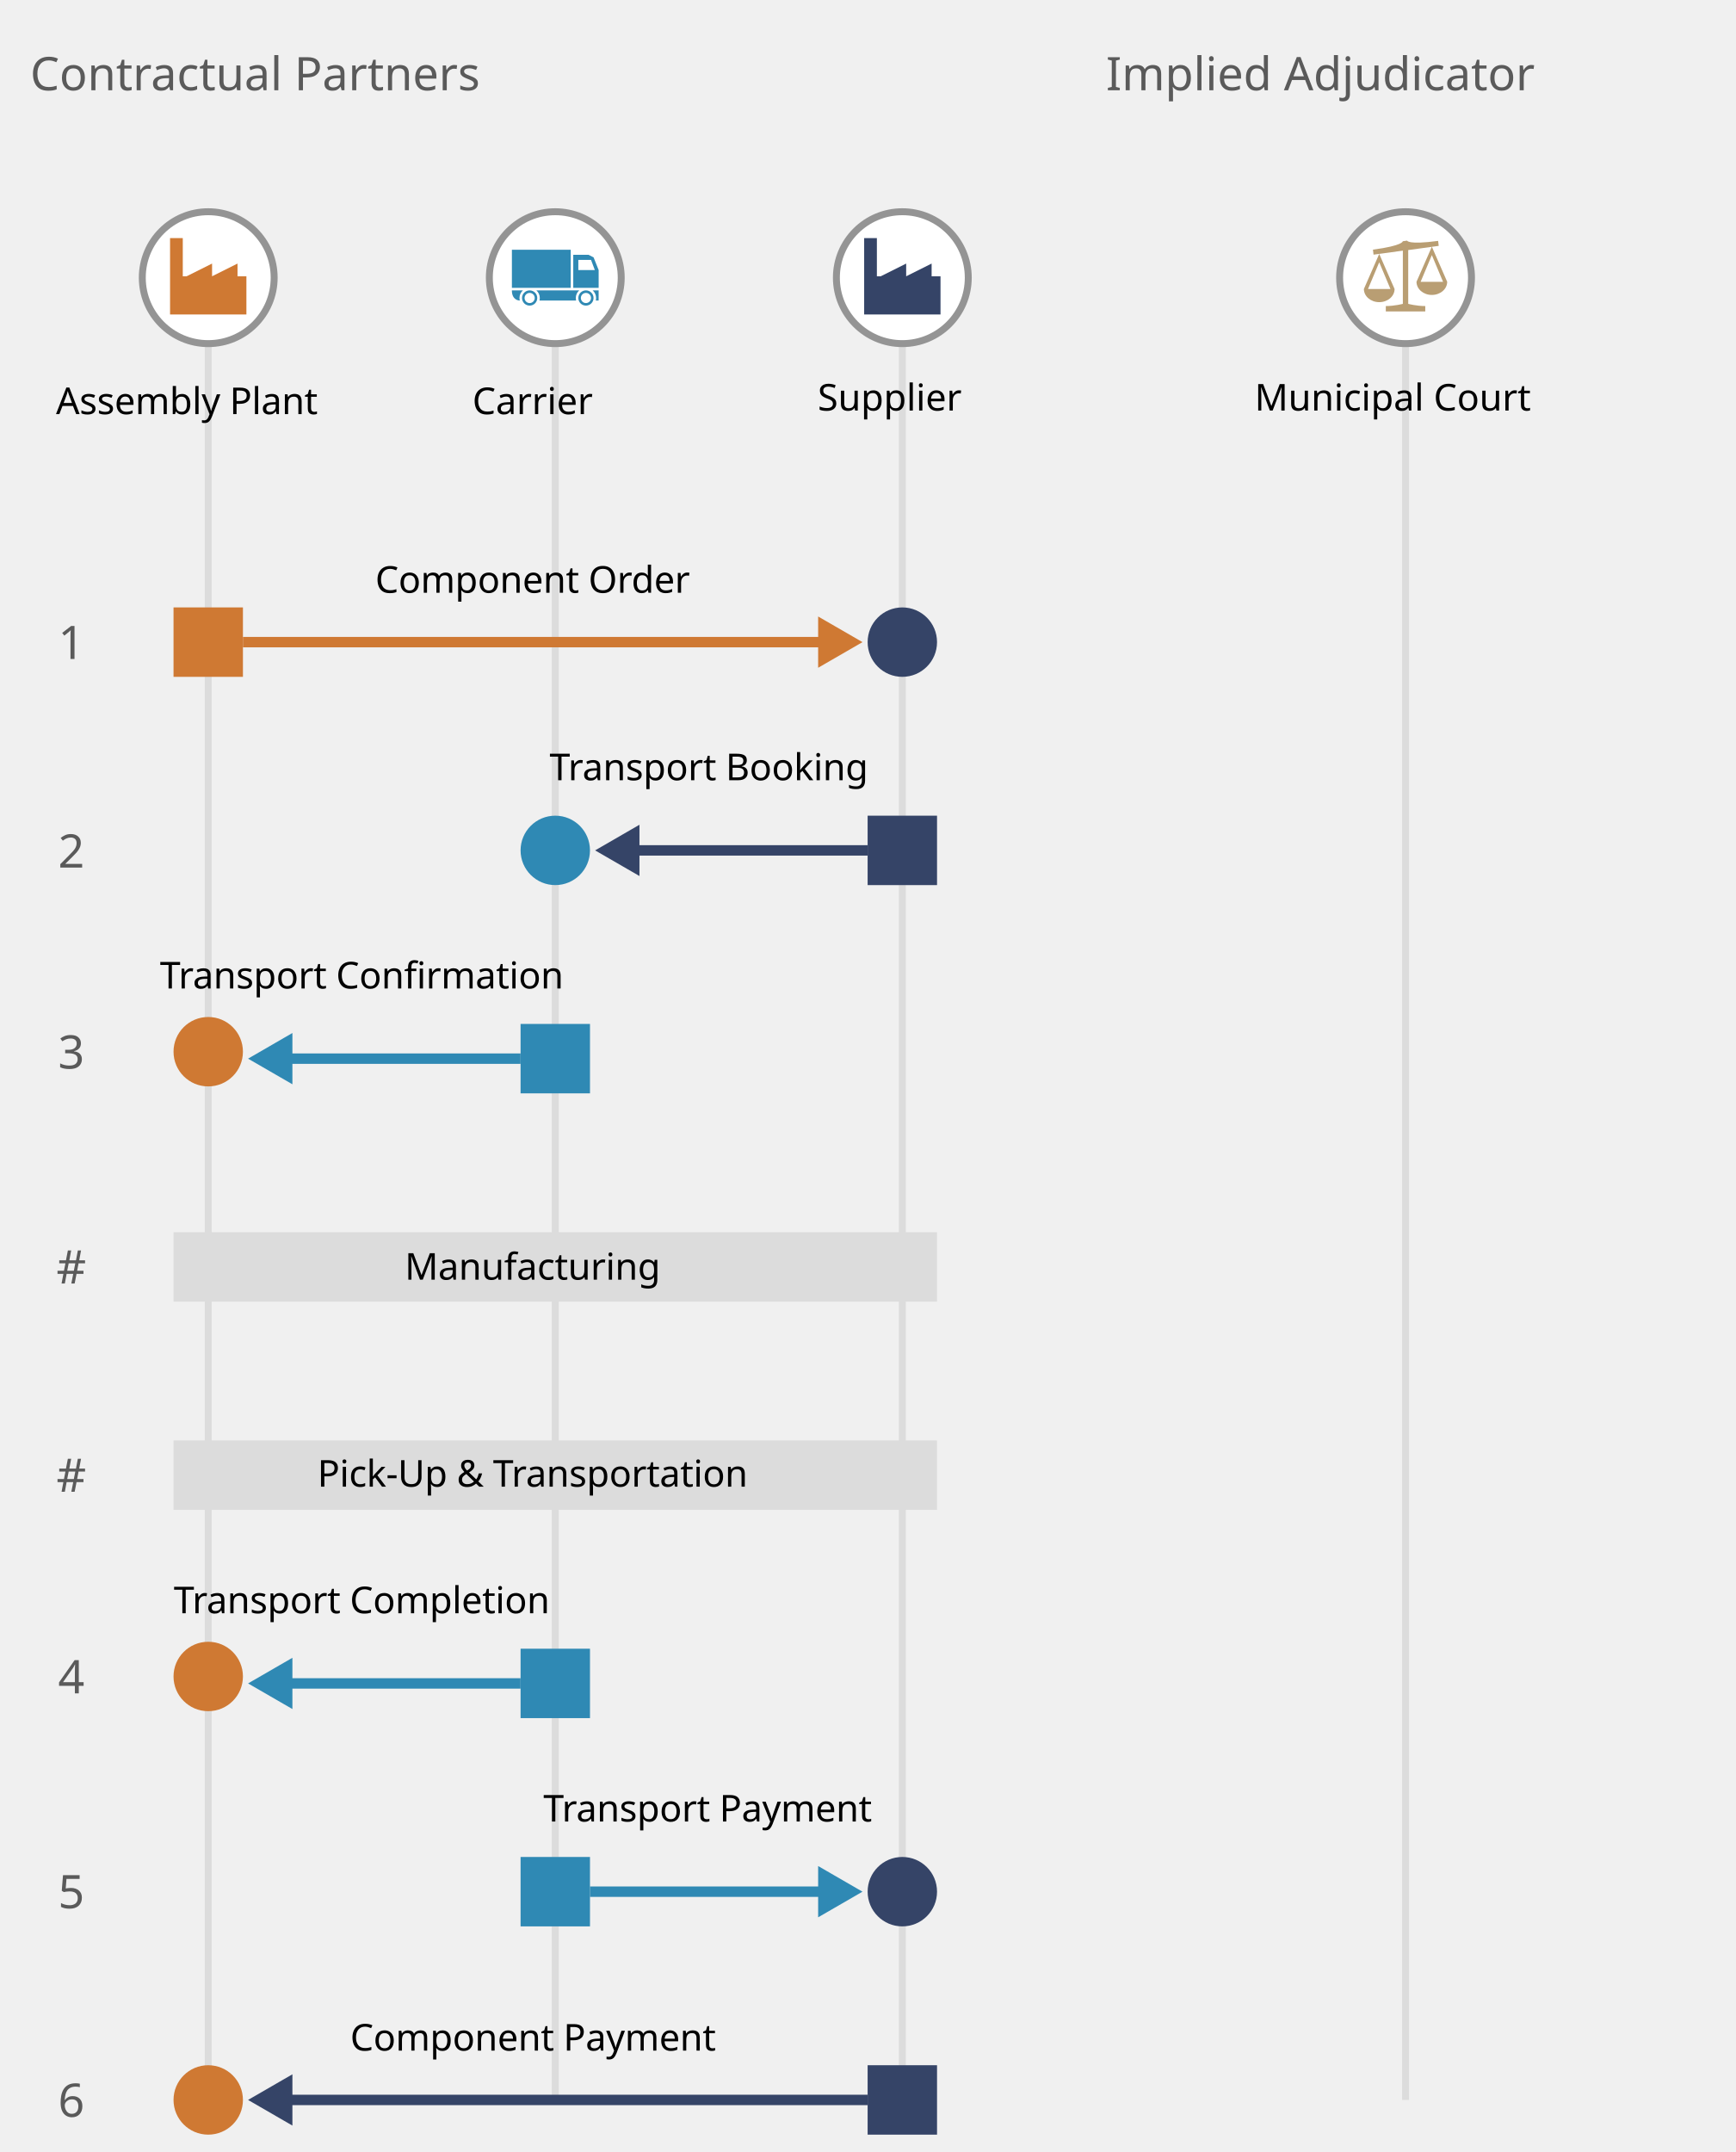
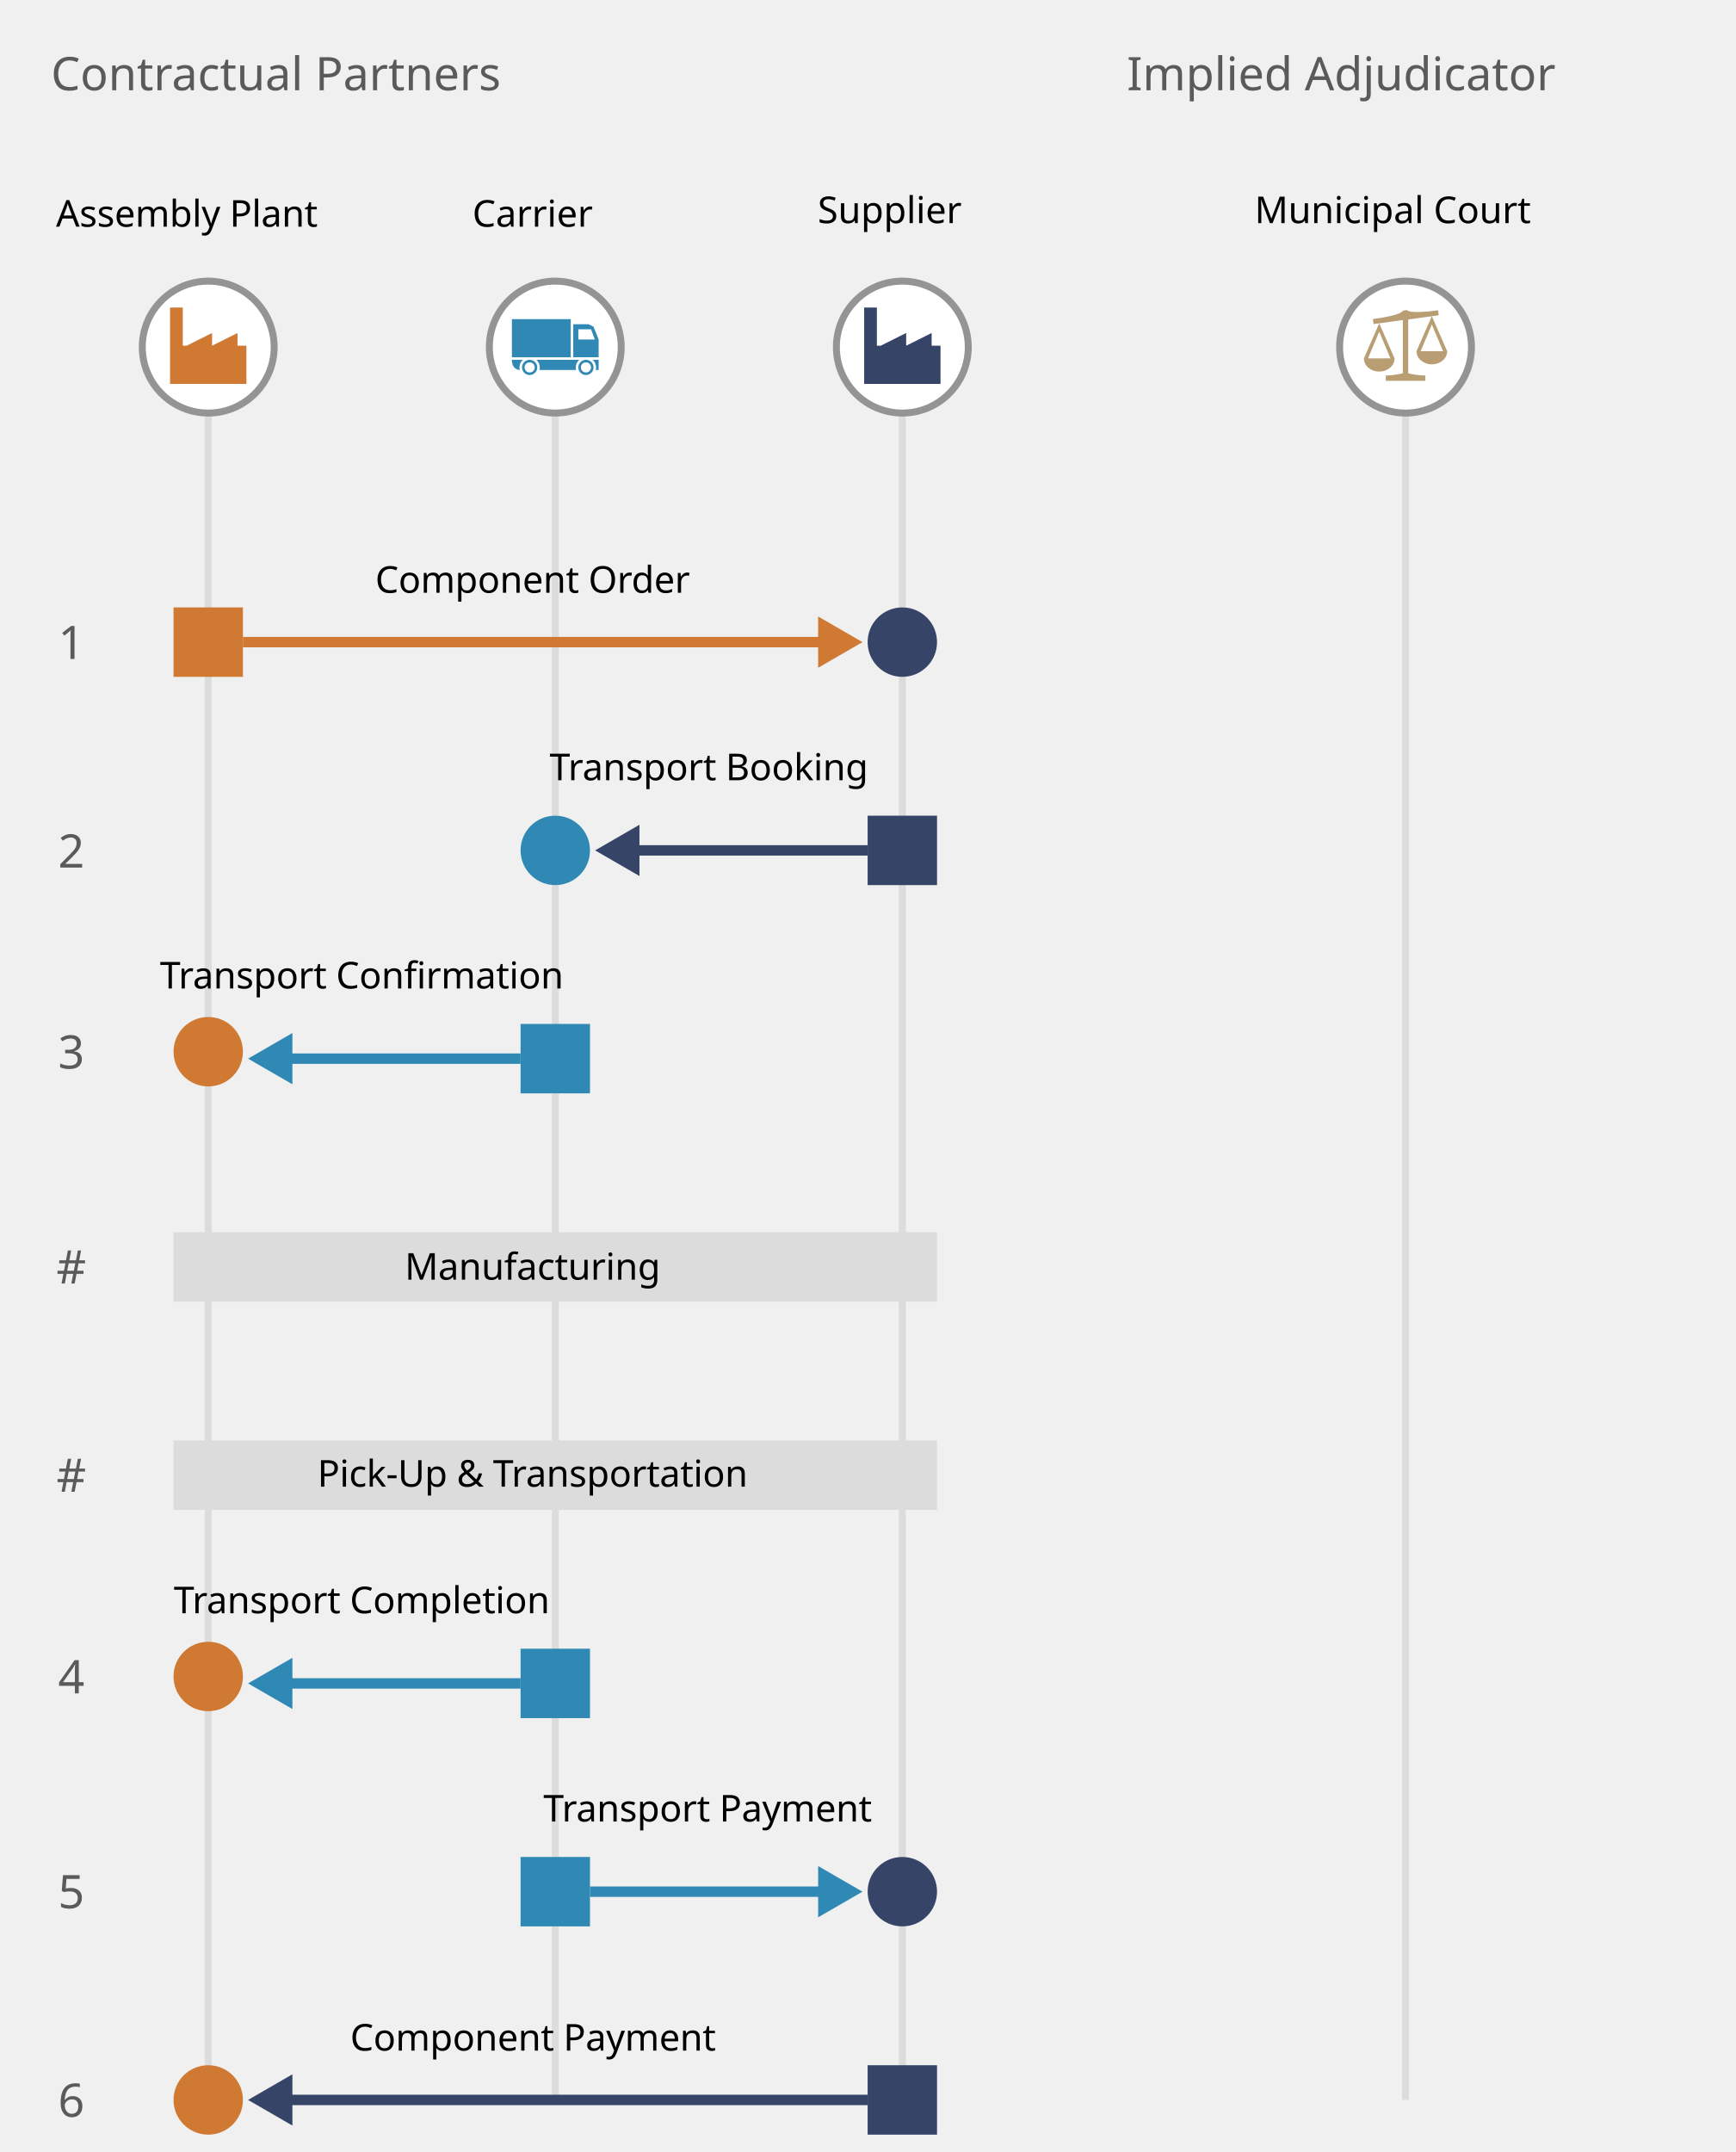
<svg xmlns="http://www.w3.org/2000/svg" version="1.1" viewBox="0 0 500 620" id="svg6470" width="500" height="620">
  <defs id="defs6474">
+     <marker orient="auto" refY="0.0" refX="0.0" id="Arrow2Mend" style="overflow:visible;">
+       <path id="path1092" style="fill-rule:evenodd;stroke-width:0.625;stroke-linejoin:round;stroke:#dcdcdc;stroke-opacity:0.996;fill:#dcdcdc;fill-opacity:0.996" d="M 8.719,4.034 L -2.207,0.016 L 8.719,-4.002 C 6.973,-1.63 6.983,1.616 8.719,4.034 z " transform="scale(0.6) rotate(180) translate(0,0)" />
+     </marker>
+     <marker orient="auto" refY="0.0" refX="0.0" id="Arrow2Lend" style="overflow:visible;">
+       <path id="path1086" style="fill-rule:evenodd;stroke-width:0.625;stroke-linejoin:round;stroke:#949494;stroke-opacity:1;fill:#949494;fill-opacity:1" d="M 8.719,4.034 L -2.207,0.016 L 8.719,-4.002 C 6.973,-1.63 6.983,1.616 8.719,4.034 z " transform="scale(1.1) rotate(180) translate(1,0)" />
+     </marker>
+     <marker orient="auto" refY="0.0" refX="0.0" id="marker1328" style="overflow:visible">
+       <path id="path1210" d="M 5.77,0.0 L -2.88,5.0 L -2.88,-5.0 L 5.77,0.0 z " style="fill-rule:evenodd;stroke:#949494;stroke-width:1pt;stroke-opacity:1;fill:#949494;fill-opacity:1" transform="scale(0.4)" />
+     </marker>
    <marker orient="auto" refY="0" refX="0" id="marker9076" style="overflow:visible">
      <path id="path9074" d="M 5.77,0 -2.88,5 V -5 Z" style="fill:#2f89b4;fill-opacity:1;fill-rule:evenodd;stroke:#2f89b4;stroke-width:1pt;stroke-opacity:1" transform="scale(0.4)" />
    </marker>
    <marker style="overflow:visible" id="marker9070" refX="0" refY="0" orient="auto">
      <path transform="scale(0.4)" style="fill:#2f89b4;fill-opacity:1;fill-rule:evenodd;stroke:#2f89b4;stroke-width:1pt;stroke-opacity:1" d="M 5.77,0 -2.88,5 V -5 Z" id="path9068" />
    </marker>
    <marker orient="auto" refY="0" refX="0" id="marker9064" style="overflow:visible">
      <path id="path9062" d="M 5.77,0 -2.88,5 V -5 Z" style="fill:#2f89b4;fill-opacity:1;fill-rule:evenodd;stroke:#2f89b4;stroke-width:1pt;stroke-opacity:1" transform="scale(0.4)" />
    </marker>
    <marker style="overflow:visible" id="marker9058" refX="0" refY="0" orient="auto">
      <path transform="scale(0.4)" style="fill:#354467;fill-opacity:1;fill-rule:evenodd;stroke:#354467;stroke-width:1pt;stroke-opacity:1" d="M 5.77,0 -2.88,5 V -5 Z" id="path9056" />
    </marker>
    <marker style="overflow:visible" id="marker9052" refX="0" refY="0" orient="auto">
      <path transform="scale(0.4)" style="fill:#354467;fill-opacity:1;fill-rule:evenodd;stroke:#354467;stroke-width:1pt;stroke-opacity:1" d="M 5.77,0 -2.88,5 V -5 Z" id="path9050" />
    </marker>
    <marker orient="auto" refY="0" refX="0" id="marker9046" style="overflow:visible">
      <path id="path9044" d="M 5.77,0 -2.88,5 V -5 Z" style="fill:#cf7933;fill-opacity:1;fill-rule:evenodd;stroke:#cf7933;stroke-width:1pt;stroke-opacity:1" transform="scale(0.4)" />
    </marker>
    <marker orient="auto" refY="0" refX="0" id="TriangleOutL" style="overflow:visible">
      <path id="path8918" d="M 5.77,0 -2.88,5 V -5 Z" style="fill:#000000;fill-opacity:1;fill-rule:evenodd;stroke:#000000;stroke-width:1pt;stroke-opacity:1" transform="scale(0.8)" />
    </marker>
    <marker orient="auto" refY="0" refX="0" id="TriangleOutM" style="overflow:visible">
      <path id="path8921" d="M 5.77,0 -2.88,5 V -5 Z" style="fill:#000000;fill-opacity:1;fill-rule:evenodd;stroke:#000000;stroke-width:1pt;stroke-opacity:1" transform="scale(0.4)" />
    </marker>
    <marker orient="auto" refY="0" refX="0" id="Arrow1Lend" style="overflow:visible">
      <path id="path8779" d="M 0,0 5,-5 -12.5,0 5,5 Z" style="fill:#000000;fill-opacity:1;fill-rule:evenodd;stroke:#000000;stroke-width:1pt;stroke-opacity:1" transform="matrix(-0.8,0,0,-0.8,-10,0)" />
    </marker>
  </defs>
  <rect style="opacity:1;fill:#dcdcdc;fill-opacity:1;stroke:none;stroke-width:3;stroke-linecap:round;stroke-linejoin:round;stroke-miterlimit:4;stroke-dasharray:none;stroke-dashoffset:0;stroke-opacity:1" id="rect9134" width="220" height="20" x="50" y="355" />
-   <path style="opacity:1;fill:#f0f0f0;fill-opacity:1;stroke:none;stroke-width:1.5;stroke-linecap:round;stroke-linejoin:round;stroke-miterlimit:4;stroke-dasharray:none;stroke-dashoffset:0;stroke-opacity:1" d="M 10,35 V 145 H 310 V 35 Z" id="rect8528" />
+   <path style="opacity:1;fill:#f0f0f0;fill-opacity:1;stroke:none;stroke-width:1.5;stroke-linecap:round;stroke-linejoin:round;stroke-miterlimit:4;stroke-dasharray:none;stroke-dashoffset:0;stroke-opacity:1" d="M 20 35 A 10 10 0 0 0 10 45 L 10 135 A 10 10 0 0 0 20 145 L 300 145 A 10 10 0 0 0 310 135 L 310 45 A 10 10 0 0 0 300 35 L 20 35 z " id="rect8528" />
  <path id="path8744" d="M 160,80 V 605" style="fill:none;fill-rule:evenodd;stroke:#dcdcdc;stroke-width:2;stroke-linecap:butt;stroke-linejoin:miter;stroke-miterlimit:4;stroke-dasharray:none;stroke-opacity:1" />
  <path style="fill:none;fill-rule:evenodd;stroke:#dcdcdc;stroke-width:2;stroke-linecap:butt;stroke-linejoin:miter;stroke-miterlimit:4;stroke-dasharray:none;stroke-opacity:1" d="M 60,80 V 605" id="path8742" />
-   <path id="path8736" d="M 320,35 V 145 H 490 V 35 Z" style="opacity:1;fill:#f0f0f0;fill-opacity:1;stroke:none;stroke-width:1.5;stroke-linecap:round;stroke-linejoin:round;stroke-miterlimit:4;stroke-dasharray:none;stroke-dashoffset:0;stroke-opacity:1" />
+   <path style="opacity:1;fill:#f0f0f0;fill-opacity:1;stroke:none;stroke-width:1.5;stroke-linecap:round;stroke-linejoin:round;stroke-miterlimit:4;stroke-dasharray:none;stroke-dashoffset:0;stroke-opacity:1" d="M 330 35 A 10 10 0 0 0 320 45 L 320 135 A 10 10 0 0 0 330 145 L 480 145 A 10 10 0 0 0 490 135 L 490 45 A 10 10 0 0 0 480 35 L 330 35 z " id="path8736" />
  <path id="path9176" d="M 405,80 V 605" style="fill:none;fill-rule:evenodd;stroke:#dcdcdc;stroke-width:2;stroke-linecap:butt;stroke-linejoin:miter;stroke-miterlimit:4;stroke-dasharray:none;stroke-opacity:1" />
  <circle cx="404" cy="-385.7" r="0" id="circle6409" style="fill:#dee0e6" />
-   <g id="g8503" transform="translate(119,-3)">
+   <g id="g8503" transform="translate(119,17)">
    <circle id="circle6437" r="19" cy="83" cx="286" style="fill:#ffffff;stroke:#949494;stroke-width:2;stroke-linecap:round;stroke-linejoin:round" />
    <path id="path6439" d="m 285.2,72.5 c 0,0 0.169,1.253 -8.595,2.425 l 0.168,1.441 8.45,-1.152 v 15.33 c 0,0 -2.394,0.632 -4.912,0.632 v 1.544 h 11.37 v -1.544 c -2.564,0 -4.912,-0.632 -4.912,-0.632 v -15.5 l 6.792,-0.93 -4.406,10.07 c 0,2.093 1.979,3.789 4.421,3.789 2.442,0 4.421,-1.697 4.421,-3.789 l -4.409,-10.08 0.089,-0.013 1.877,-0.252 -0.168,-1.438 c -8.764,1.172 -8.931,-0.079 -8.931,-0.079 z m -6.785,3.653 -4.421,10.11 c 0,2.093 1.979,3.79 4.421,3.79 2.442,0 4.421,-1.697 4.421,-3.79 z m 15.16,0.345 3.232,7.693 h -6.465 z m -15.16,2.067 3.232,7.693 h -6.465 z" style="fill:#b99e73;fill-opacity:1;stroke-width:3.78" />
  </g>
  <circle cx="381.908" cy="-722.666" r="0" id="circle4331" style="fill:#dee0e6" />
-   <g id="g8499" transform="translate(6,58)">
+   <g id="g8499" transform="translate(6,78)">
    <circle id="circle6445" r="19" cy="22" cx="154" style="fill:#ffffff;stroke:#949494;stroke-width:2;stroke-linecap:round;stroke-linejoin:round" />
    <path id="path6447" d="m 141.5,13.95 v 10.98 h 16.95 V 13.95 Z m 22.07,1.459 -4.391,0.004 v 9.51 h 7.318 v -5.123 l -1.463,-3.658 z m -2.928,1.467 h 3.658 l 1.098,2.928 h -4.756 z m -19.15,8.781 c 0,2.927 2.193,2.928 2.193,2.928 h 0.098 c -0.063,-0.239 -0.096,-0.485 -0.098,-0.732 0.001,-0.841 0.364,-1.641 0.996,-2.195 z m 5.121,0 c -1.213,0 -2.195,0.983 -2.195,2.195 0,1.212 0.983,2.195 2.195,2.195 1.213,0 2.195,-0.983 2.195,-2.195 0,-1.212 -0.983,-2.195 -2.195,-2.195 z m 1.932,0 c 0.632,0.555 0.995,1.354 0.996,2.195 -7.3e-4,0.247 -0.033,0.493 -0.096,0.732 h 10.56 c -0.063,-0.239 -0.094,-0.485 -0.096,-0.732 0.001,-0.841 0.364,-1.641 0.996,-2.195 z m 14.29,0 c -1.213,0 -2.195,0.983 -2.195,2.195 0,1.212 0.983,2.195 2.195,2.195 1.212,0 2.195,-0.983 2.195,-2.195 0,-1.212 -0.983,-2.195 -2.195,-2.195 z m 1.93,0 c 0.632,0.555 0.995,1.354 0.996,2.195 -7.3e-4,0.247 -0.033,0.493 -0.096,0.732 h 0.828 v -2.928 z m -18.15,0.732 c 0.808,0 1.465,0.655 1.465,1.463 0,0.808 -0.657,1.463 -1.465,1.463 -0.808,0 -1.463,-0.655 -1.463,-1.463 0,-0.808 0.655,-1.463 1.463,-1.463 z m 16.22,0 c 0.808,0 1.463,0.655 1.463,1.463 0,0.808 -0.655,1.463 -1.463,1.463 -0.808,0 -1.463,-0.655 -1.463,-1.463 0,-0.808 0.655,-1.463 1.463,-1.463 z" style="fill:#2f89b4;fill-opacity:1;fill-rule:evenodd;stroke-width:3.778" />
  </g>
  <path style="fill:none;fill-rule:evenodd;stroke:#dcdcdc;stroke-width:2;stroke-linecap:butt;stroke-linejoin:miter;stroke-miterlimit:4;stroke-dasharray:none;stroke-opacity:1" d="M 260,80 V 605" id="path8746" />
-   <text id="text4327" xml:space="preserve" style="font-size:medium;line-height:0%;font-family:sans-serif;letter-spacing:0px;word-spacing:0px;fill:#000000;stroke-width:3.78px" y="119.314" x="180.867">
-     <tspan style="font-size:10.667px;text-align:center;text-anchor:middle;stroke-width:3.78px" id="tspan4325" text-align="center" font-size="8px" y="119.314" x="159.706">Carrier</tspan>
+   <text id="text4327" xml:space="preserve" style="font-size:medium;line-height:0%;font-family:sans-serif;letter-spacing:0px;word-spacing:0px;fill:#000000;stroke-width:3.78px" y="65.314" x="180.867">
+     <tspan style="font-size:10.667px;text-align:center;text-anchor:middle;stroke-width:3.78px" id="tspan4325" text-align="center" font-size="8px" y="65.314" x="159.706">Carrier</tspan>
  </text>
-   <g id="g8491" transform="translate(-26,-145)">
+   <g id="g8491" transform="translate(-26,-125)">
    <circle id="circle6441" r="19" cy="225" cx="286" style="fill:#ffffff;stroke:#949494;stroke-width:2;stroke-linecap:round;stroke-linejoin:round" />
    <path id="path6443" d="m 275,213.6 h 3.667 v 11 h 1.105 l 7.334,-3.667 v 3.667 l 7.334,-3.667 v 3.667 h 2.561 v 11 h -22 z" style="fill:#354467;fill-opacity:1;fill-rule:evenodd" />
  </g>
-   <text id="text4319" xml:space="preserve" style="font-size:8.444px;line-height:0%;font-family:sans-serif;letter-spacing:0px;word-spacing:0px;fill:#000000;stroke-width:3.78px" y="118.281" x="277.531">
-     <tspan style="font-size:10.667px;text-align:center;text-anchor:middle;stroke-width:3.78px" id="tspan4317" text-align="center" font-size="8px" y="118.281" x="259.654">Supplier</tspan>
+   <text id="text4319" xml:space="preserve" style="font-size:8.444px;line-height:0%;font-family:sans-serif;letter-spacing:0px;word-spacing:0px;fill:#000000;stroke-width:3.78px" y="64.281" x="277.531">
+     <tspan style="font-size:10.667px;text-align:center;text-anchor:middle;stroke-width:3.78px" id="tspan4317" text-align="center" font-size="8px" y="64.281" x="259.654">Supplier</tspan>
  </text>
-   <text x="422.484" y="118.281" font-size="7.5px" letter-spacing="0px" word-spacing="0px" style="font-size:8.444px;line-height:0%;font-family:sans-serif;letter-spacing:0px;word-spacing:0px;fill:#000000;stroke-width:3.78px" xml:space="preserve" id="text4356">
-     <tspan x="404.607" y="118.281" font-size="8px" text-align="center" id="tspan4354" style="font-size:10.667px;text-align:center;text-anchor:middle;stroke-width:3.78px">Municipal Court</tspan>
+   <text x="422.484" y="64.281" font-size="7.5px" letter-spacing="0px" word-spacing="0px" style="font-size:8.444px;line-height:0%;font-family:sans-serif;letter-spacing:0px;word-spacing:0px;fill:#000000;stroke-width:3.78px" xml:space="preserve" id="text4356">
+     <tspan x="404.607" y="64.281" font-size="8px" text-align="center" id="tspan4354" style="font-size:10.667px;text-align:center;text-anchor:middle;stroke-width:3.78px">Municipal Court</tspan>
  </text>
-   <g id="g8495" transform="translate(38,-3)">
+   <g id="g8495" transform="translate(38,17)">
    <circle id="circle6433" r="19" cy="83" cx="22" style="fill:#ffffff;stroke:#949494;stroke-width:2;stroke-linecap:round;stroke-linejoin:round" />
    <path id="path6435" d="m 11,71.6 h 3.667 v 11 h 1.105 l 7.334,-3.667 V 82.6 L 30.44,78.933 V 82.6 h 2.561 v 11 h -22 z" style="fill:#cf7933;fill-opacity:1;fill-rule:evenodd" />
  </g>
-   <text id="text4323" xml:space="preserve" style="font-size:medium;line-height:0%;font-family:sans-serif;letter-spacing:0px;word-spacing:0px;fill:#000000;stroke-width:3.78px" y="119.314" x="85.143">
-     <tspan style="font-size:10.667px;text-align:center;letter-spacing:-0.06px;text-anchor:middle;stroke-width:3.78px" id="tspan4321" text-align="center" font-size="8px" y="119.314" x="60.089">Assembly Plant</tspan>
+   <text id="text4323" xml:space="preserve" style="font-size:medium;line-height:0%;font-family:sans-serif;letter-spacing:0px;word-spacing:0px;fill:#000000;stroke-width:3.78px" y="65.314" x="85.143">
+     <tspan style="font-size:10.667px;text-align:center;letter-spacing:-0.06px;text-anchor:middle;stroke-width:3.78px" id="tspan4321" text-align="center" font-size="8px" y="65.314" x="60.089">Assembly Plant</tspan>
  </text>
-   <text xml:space="preserve" style="font-style:normal;font-weight:normal;font-size:7.5px;line-height:125%;font-family:sans-serif;letter-spacing:0px;word-spacing:0px;fill:#5a5a5a;fill-opacity:1;stroke:none;stroke-width:1px;stroke-linecap:butt;stroke-linejoin:miter;stroke-opacity:1" x="8.691" y="26" id="text8734">
-     <tspan id="tspan8732" x="8.691" y="26" style="font-size:13.333px;fill:#5a5a5a;fill-opacity:1">Contractual Partners</tspan>
+   <text xml:space="preserve" style="font-style:normal;font-weight:normal;font-size:7.5px;line-height:125%;font-family:sans-serif;letter-spacing:0px;word-spacing:0px;fill:#5a5a5a;fill-opacity:1;stroke:none;stroke-width:1px;stroke-linecap:butt;stroke-linejoin:miter;stroke-opacity:1" x="14.691" y="26" id="text8734">
+     <tspan id="tspan8732" x="14.691" y="26" style="font-size:13.333px;fill:#5a5a5a;fill-opacity:1">Contractual Partners</tspan>
  </text>
-   <text id="text8740" y="26" x="318.691" style="font-style:normal;font-weight:normal;font-size:7.5px;line-height:125%;font-family:sans-serif;letter-spacing:0px;word-spacing:0px;fill:#5a5a5a;fill-opacity:1;stroke:none;stroke-width:1px;stroke-linecap:butt;stroke-linejoin:miter;stroke-opacity:1" xml:space="preserve">
-     <tspan style="font-size:13.333px;fill:#5a5a5a;fill-opacity:1" y="26" x="318.691" id="tspan8738">Implied Adjudicator</tspan>
+   <text id="text8740" y="26" x="324.691" style="font-style:normal;font-weight:normal;font-size:7.5px;line-height:125%;font-family:sans-serif;letter-spacing:0px;word-spacing:0px;fill:#5a5a5a;fill-opacity:1;stroke:none;stroke-width:1px;stroke-linecap:butt;stroke-linejoin:miter;stroke-opacity:1" xml:space="preserve">
+     <tspan style="font-size:13.333px;fill:#5a5a5a;fill-opacity:1" y="26" x="324.691" id="tspan8738">Implied Adjudicator</tspan>
  </text>
  <rect style="opacity:1;fill:#cf7933;fill-opacity:1;stroke:none;stroke-width:2;stroke-linecap:round;stroke-linejoin:round;stroke-miterlimit:4;stroke-dasharray:none;stroke-dashoffset:0;stroke-opacity:1" id="rect8748" width="20" height="20" x="50" y="175" />
  <circle style="opacity:1;fill:#354467;fill-opacity:1;stroke:none;stroke-width:2;stroke-linecap:round;stroke-linejoin:round;stroke-miterlimit:4;stroke-dasharray:none;stroke-dashoffset:0;stroke-opacity:1" id="path8750" cx="260" cy="185" r="10" />
  <rect style="opacity:1;fill:#354467;fill-opacity:1;stroke:none;stroke-width:2;stroke-linecap:round;stroke-linejoin:round;stroke-miterlimit:4;stroke-dasharray:none;stroke-dashoffset:0;stroke-opacity:1" id="rect8752" width="20" height="20" x="250" y="235" />
  <circle style="opacity:1;fill:#2f89b4;fill-opacity:1;stroke:none;stroke-width:2;stroke-linecap:round;stroke-linejoin:round;stroke-miterlimit:4;stroke-dasharray:none;stroke-dashoffset:0;stroke-opacity:1" id="path8756" cx="160" cy="245" r="10" />
  <rect y="295" x="150" height="20" width="20" id="rect8758" style="opacity:1;fill:#2f89b4;fill-opacity:1;stroke:none;stroke-width:2;stroke-linecap:round;stroke-linejoin:round;stroke-miterlimit:4;stroke-dasharray:none;stroke-dashoffset:0;stroke-opacity:1" />
  <circle r="10" cy="303" cx="60" id="circle8760" style="opacity:1;fill:#cf7933;fill-opacity:1;stroke:none;stroke-width:2;stroke-linecap:round;stroke-linejoin:round;stroke-miterlimit:4;stroke-dasharray:none;stroke-dashoffset:0;stroke-opacity:1" />
  <rect style="opacity:1;fill:#2f89b4;fill-opacity:1;stroke:none;stroke-width:2;stroke-linecap:round;stroke-linejoin:round;stroke-miterlimit:4;stroke-dasharray:none;stroke-dashoffset:0;stroke-opacity:1" id="rect8762" width="20" height="20" x="150" y="475" />
  <text id="text9092" xml:space="preserve" style="font-size:medium;line-height:0%;font-family:sans-serif;letter-spacing:0px;word-spacing:0px;fill:#000000;stroke-width:3.78px" y="464.781" x="135.529">
    <tspan style="font-size:10.667px;text-align:center;letter-spacing:-0.06px;text-anchor:middle;stroke-width:3.78px" id="tspan9090" text-align="center" font-size="8px" y="464.781" x="110.474">Transport Completion</tspan>
  </text>
  <circle style="opacity:1;fill:#cf7933;fill-opacity:1;stroke:none;stroke-width:2;stroke-linecap:round;stroke-linejoin:round;stroke-miterlimit:4;stroke-dasharray:none;stroke-dashoffset:0;stroke-opacity:1" id="circle8764" cx="60" cy="483" r="10" />
  <rect y="535" x="150" height="20" width="20" id="rect8766" style="opacity:1;fill:#2f89b4;fill-opacity:1;stroke:none;stroke-width:2;stroke-linecap:round;stroke-linejoin:round;stroke-miterlimit:4;stroke-dasharray:none;stroke-dashoffset:0;stroke-opacity:1" />
  <circle r="10" cy="545" cx="260" id="circle8768" style="opacity:1;fill:#354467;fill-opacity:1;stroke:none;stroke-width:2;stroke-linecap:round;stroke-linejoin:round;stroke-miterlimit:4;stroke-dasharray:none;stroke-dashoffset:0;stroke-opacity:1" />
  <rect y="595" x="250" height="20" width="20" id="rect8770" style="opacity:1;fill:#354467;fill-opacity:1;stroke:none;stroke-width:2;stroke-linecap:round;stroke-linejoin:round;stroke-miterlimit:4;stroke-dasharray:none;stroke-dashoffset:0;stroke-opacity:1" />
  <circle r="10" cy="605" cx="60" id="circle8772" style="opacity:1;fill:#cf7933;fill-opacity:1;stroke:none;stroke-width:2;stroke-linecap:round;stroke-linejoin:round;stroke-miterlimit:4;stroke-dasharray:none;stroke-dashoffset:0;stroke-opacity:1" />
  <path style="fill:none;fill-rule:evenodd;stroke:#cf7933;stroke-width:3;stroke-linecap:butt;stroke-linejoin:miter;stroke-miterlimit:4;stroke-dasharray:none;stroke-opacity:1;marker-end:url(#marker9046)" d="M 70,185 H 240" id="path8774" />
  <path id="path9048" d="M 250,605 H 80" style="fill:none;fill-rule:evenodd;stroke:#354467;stroke-width:3;stroke-linecap:butt;stroke-linejoin:miter;stroke-miterlimit:4;stroke-dasharray:none;stroke-opacity:1;marker-end:url(#marker9052)" />
  <path id="path9054" d="M 250,245 H 180" style="fill:none;fill-rule:evenodd;stroke:#354467;stroke-width:3;stroke-linecap:butt;stroke-linejoin:miter;stroke-miterlimit:4;stroke-dasharray:none;stroke-opacity:1;marker-end:url(#marker9058)" />
  <path style="fill:none;fill-rule:evenodd;stroke:#2f89b4;stroke-width:3;stroke-linecap:butt;stroke-linejoin:miter;stroke-miterlimit:4;stroke-dasharray:none;stroke-opacity:1;marker-end:url(#marker9064)" d="m 170,545 h 70" id="path9060" />
  <path id="path9066" d="M 150,485 H 80" style="fill:none;fill-rule:evenodd;stroke:#2f89b4;stroke-width:3;stroke-linecap:butt;stroke-linejoin:miter;stroke-miterlimit:4;stroke-dasharray:none;stroke-opacity:1;marker-end:url(#marker9070)" />
  <path style="fill:none;fill-rule:evenodd;stroke:#2f89b4;stroke-width:3;stroke-linecap:butt;stroke-linejoin:miter;stroke-miterlimit:4;stroke-dasharray:none;stroke-opacity:1;marker-end:url(#marker9076)" d="M 150,305 H 80" id="path9072" />
  <text x="184.76" y="170.781" style="font-size:medium;line-height:0%;font-family:sans-serif;letter-spacing:0px;word-spacing:0px;fill:#000000;stroke-width:3.78px" xml:space="preserve" id="text9080">
    <tspan x="159.706" y="170.781" font-size="8px" text-align="center" id="tspan9078" style="font-size:10.667px;text-align:center;letter-spacing:-0.06px;text-anchor:middle;stroke-width:3.78px">Component Order</tspan>
  </text>
  <text id="text9084" xml:space="preserve" style="font-size:medium;line-height:0%;font-family:sans-serif;letter-spacing:0px;word-spacing:0px;fill:#000000;stroke-width:3.78px" y="224.781" x="235.555">
    <tspan style="font-size:10.667px;text-align:center;letter-spacing:-0.06px;text-anchor:middle;stroke-width:3.78px" id="tspan9082" text-align="center" font-size="8px" y="224.781" x="210.5">Transport Booking</tspan>
  </text>
  <text x="135.529" y="284.781" style="font-size:medium;line-height:0%;font-family:sans-serif;letter-spacing:0px;word-spacing:0px;fill:#000000;stroke-width:3.78px" xml:space="preserve" id="text9088">
    <tspan x="110.474" y="284.781" font-size="8px" text-align="center" id="tspan9086" style="font-size:10.667px;text-align:center;letter-spacing:-0.06px;text-anchor:middle;stroke-width:3.78px">Transport Confirmation</tspan>
  </text>
  <text x="235.201" y="524.781" style="font-size:medium;line-height:0%;font-family:sans-serif;letter-spacing:0px;word-spacing:0px;fill:#000000;stroke-width:3.78px" xml:space="preserve" id="text9096">
    <tspan x="210.146" y="524.781" font-size="8px" text-align="center" id="tspan9094" style="font-size:10.667px;text-align:center;letter-spacing:-0.06px;text-anchor:middle;stroke-width:3.78px">Transport Payment</tspan>
  </text>
  <text id="text9100" xml:space="preserve" style="font-size:medium;line-height:0%;font-family:sans-serif;letter-spacing:0px;word-spacing:0px;fill:#000000;stroke-width:3.78px" y="590.781" x="184.885">
    <tspan style="font-size:10.667px;text-align:center;letter-spacing:-0.06px;text-anchor:middle;stroke-width:3.78px" id="tspan9098" text-align="center" font-size="8px" y="590.781" x="159.831">Component Payment</tspan>
  </text>
  <text id="text9128" xml:space="preserve" style="font-size:medium;line-height:0%;font-family:sans-serif;letter-spacing:0px;word-spacing:0px;fill:#000000;stroke-width:3.78px" y="368.676" x="184.76">
    <tspan style="font-size:10.667px;text-align:center;letter-spacing:-0.06px;text-anchor:middle;stroke-width:3.78px" id="tspan9126" text-align="center" font-size="8px" y="368.676" x="159.706">Manufacturing</tspan>
  </text>
  <rect y="415" x="50" height="20" width="220" id="rect9142" style="opacity:1;fill:#dcdcdc;fill-opacity:1;stroke:none;stroke-width:3;stroke-linecap:round;stroke-linejoin:round;stroke-miterlimit:4;stroke-dasharray:none;stroke-dashoffset:0;stroke-opacity:1" />
  <text x="184.76" y="428.313" style="font-size:medium;line-height:0%;font-family:sans-serif;letter-spacing:0px;word-spacing:0px;fill:#000000;stroke-width:3.78px" xml:space="preserve" id="text9132">
    <tspan x="159.706" y="428.313" font-size="8px" text-align="center" id="tspan9130" style="font-size:10.667px;text-align:center;letter-spacing:-0.06px;text-anchor:middle;stroke-width:3.78px">Pick-Up &amp; Transportation</tspan>
  </text>
  <text xml:space="preserve" style="font-style:normal;font-weight:normal;font-size:7.5px;line-height:125%;font-family:sans-serif;letter-spacing:0px;word-spacing:0px;fill:#5a5a5a;fill-opacity:1;stroke:none;stroke-width:1px;stroke-linecap:butt;stroke-linejoin:miter;stroke-opacity:1" x="23.473" y="189.86" id="text9146">
    <tspan id="tspan9144" x="23.473" y="189.86" style="font-size:13.333px;text-align:center;text-anchor:middle;fill:#5a5a5a;fill-opacity:1">1</tspan>
  </text>
  <text id="text9150" y="249.948" x="23.473" style="font-style:normal;font-weight:normal;font-size:7.5px;line-height:125%;font-family:sans-serif;letter-spacing:0px;word-spacing:0px;fill:#5a5a5a;fill-opacity:1;stroke:none;stroke-width:1px;stroke-linecap:butt;stroke-linejoin:miter;stroke-opacity:1" xml:space="preserve">
    <tspan style="font-size:13.333px;text-align:center;text-anchor:middle;fill:#5a5a5a;fill-opacity:1" y="249.948" x="23.473" id="tspan9148">2</tspan>
  </text>
  <text xml:space="preserve" style="font-style:normal;font-weight:normal;font-size:7.5px;line-height:125%;font-family:sans-serif;letter-spacing:0px;word-spacing:0px;fill:#5a5a5a;fill-opacity:1;stroke:none;stroke-width:1px;stroke-linecap:butt;stroke-linejoin:miter;stroke-opacity:1" x="23.473" y="369.785" id="text9154">
    <tspan id="tspan9152" x="23.473" y="369.785" style="font-size:13.333px;text-align:center;text-anchor:middle;fill:#5a5a5a;fill-opacity:1">#</tspan>
  </text>
  <text id="text9158" y="307.854" x="23.473" style="font-style:normal;font-weight:normal;font-size:7.5px;line-height:125%;font-family:sans-serif;letter-spacing:0px;word-spacing:0px;fill:#5a5a5a;fill-opacity:1;stroke:none;stroke-width:1px;stroke-linecap:butt;stroke-linejoin:miter;stroke-opacity:1" xml:space="preserve">
    <tspan style="font-size:13.333px;text-align:center;text-anchor:middle;fill:#5a5a5a;fill-opacity:1" y="307.854" x="23.473" id="tspan9156">3</tspan>
  </text>
  <text xml:space="preserve" style="font-style:normal;font-weight:normal;font-size:7.5px;line-height:125%;font-family:sans-serif;letter-spacing:0px;word-spacing:0px;fill:#5a5a5a;fill-opacity:1;stroke:none;stroke-width:1px;stroke-linecap:butt;stroke-linejoin:miter;stroke-opacity:1" x="23.473" y="429.785" id="text9162">
    <tspan id="tspan9160" x="23.473" y="429.785" style="font-size:13.333px;text-align:center;text-anchor:middle;fill:#5a5a5a;fill-opacity:1">#</tspan>
  </text>
  <text id="text9166" y="487.86" x="23.473" style="font-style:normal;font-weight:normal;font-size:7.5px;line-height:125%;font-family:sans-serif;letter-spacing:0px;word-spacing:0px;fill:#5a5a5a;fill-opacity:1;stroke:none;stroke-width:1px;stroke-linecap:butt;stroke-linejoin:miter;stroke-opacity:1" xml:space="preserve">
    <tspan style="font-size:13.333px;text-align:center;text-anchor:middle;fill:#5a5a5a;fill-opacity:1" y="487.86" x="23.473" id="tspan9164">4</tspan>
  </text>
  <text xml:space="preserve" style="font-style:normal;font-weight:normal;font-size:7.5px;line-height:125%;font-family:sans-serif;letter-spacing:0px;word-spacing:0px;fill:#5a5a5a;fill-opacity:1;stroke:none;stroke-width:1px;stroke-linecap:butt;stroke-linejoin:miter;stroke-opacity:1" x="23.473" y="549.766" id="text9170">
    <tspan id="tspan9168" x="23.473" y="549.766" style="font-size:13.333px;text-align:center;text-anchor:middle;fill:#5a5a5a;fill-opacity:1">5</tspan>
  </text>
  <text id="text9174" y="609.854" x="23.473" style="font-style:normal;font-weight:normal;font-size:7.5px;line-height:125%;font-family:sans-serif;letter-spacing:0px;word-spacing:0px;fill:#5a5a5a;fill-opacity:1;stroke:none;stroke-width:1px;stroke-linecap:butt;stroke-linejoin:miter;stroke-opacity:1" xml:space="preserve">
    <tspan style="font-size:13.333px;text-align:center;text-anchor:middle;fill:#5a5a5a;fill-opacity:1" y="609.854" x="23.473" id="tspan9172">6</tspan>
  </text>
</svg>
